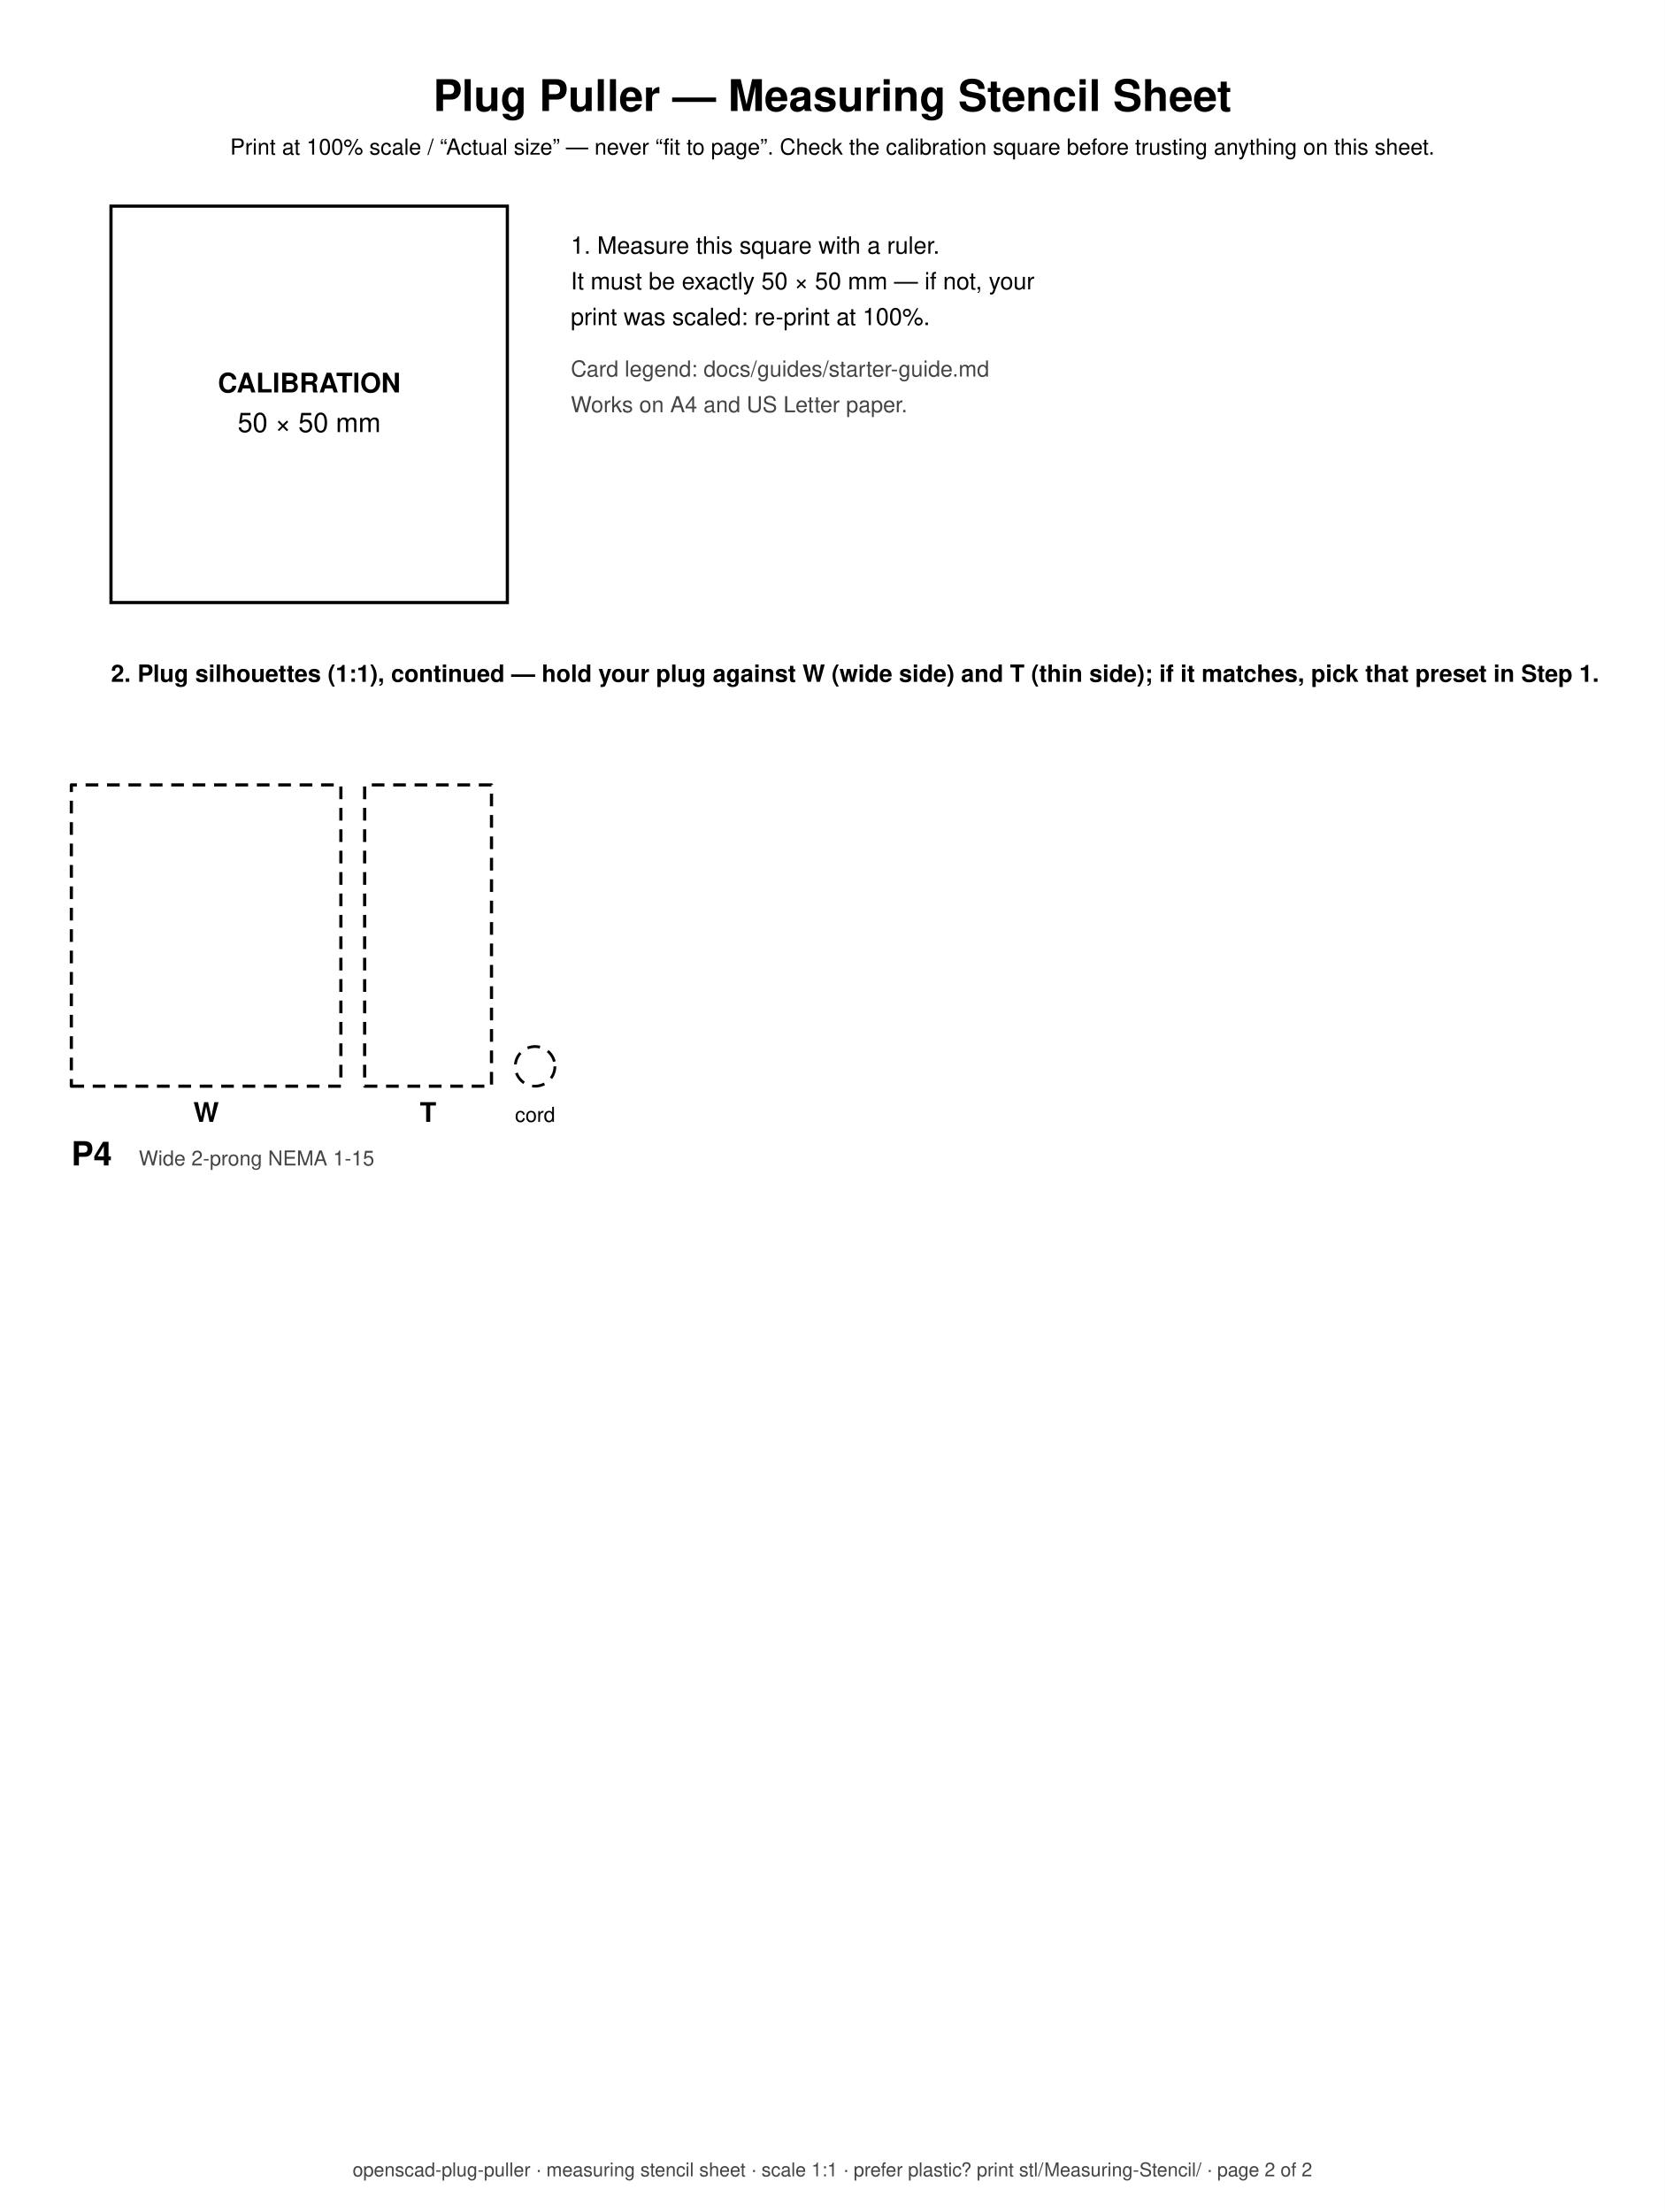
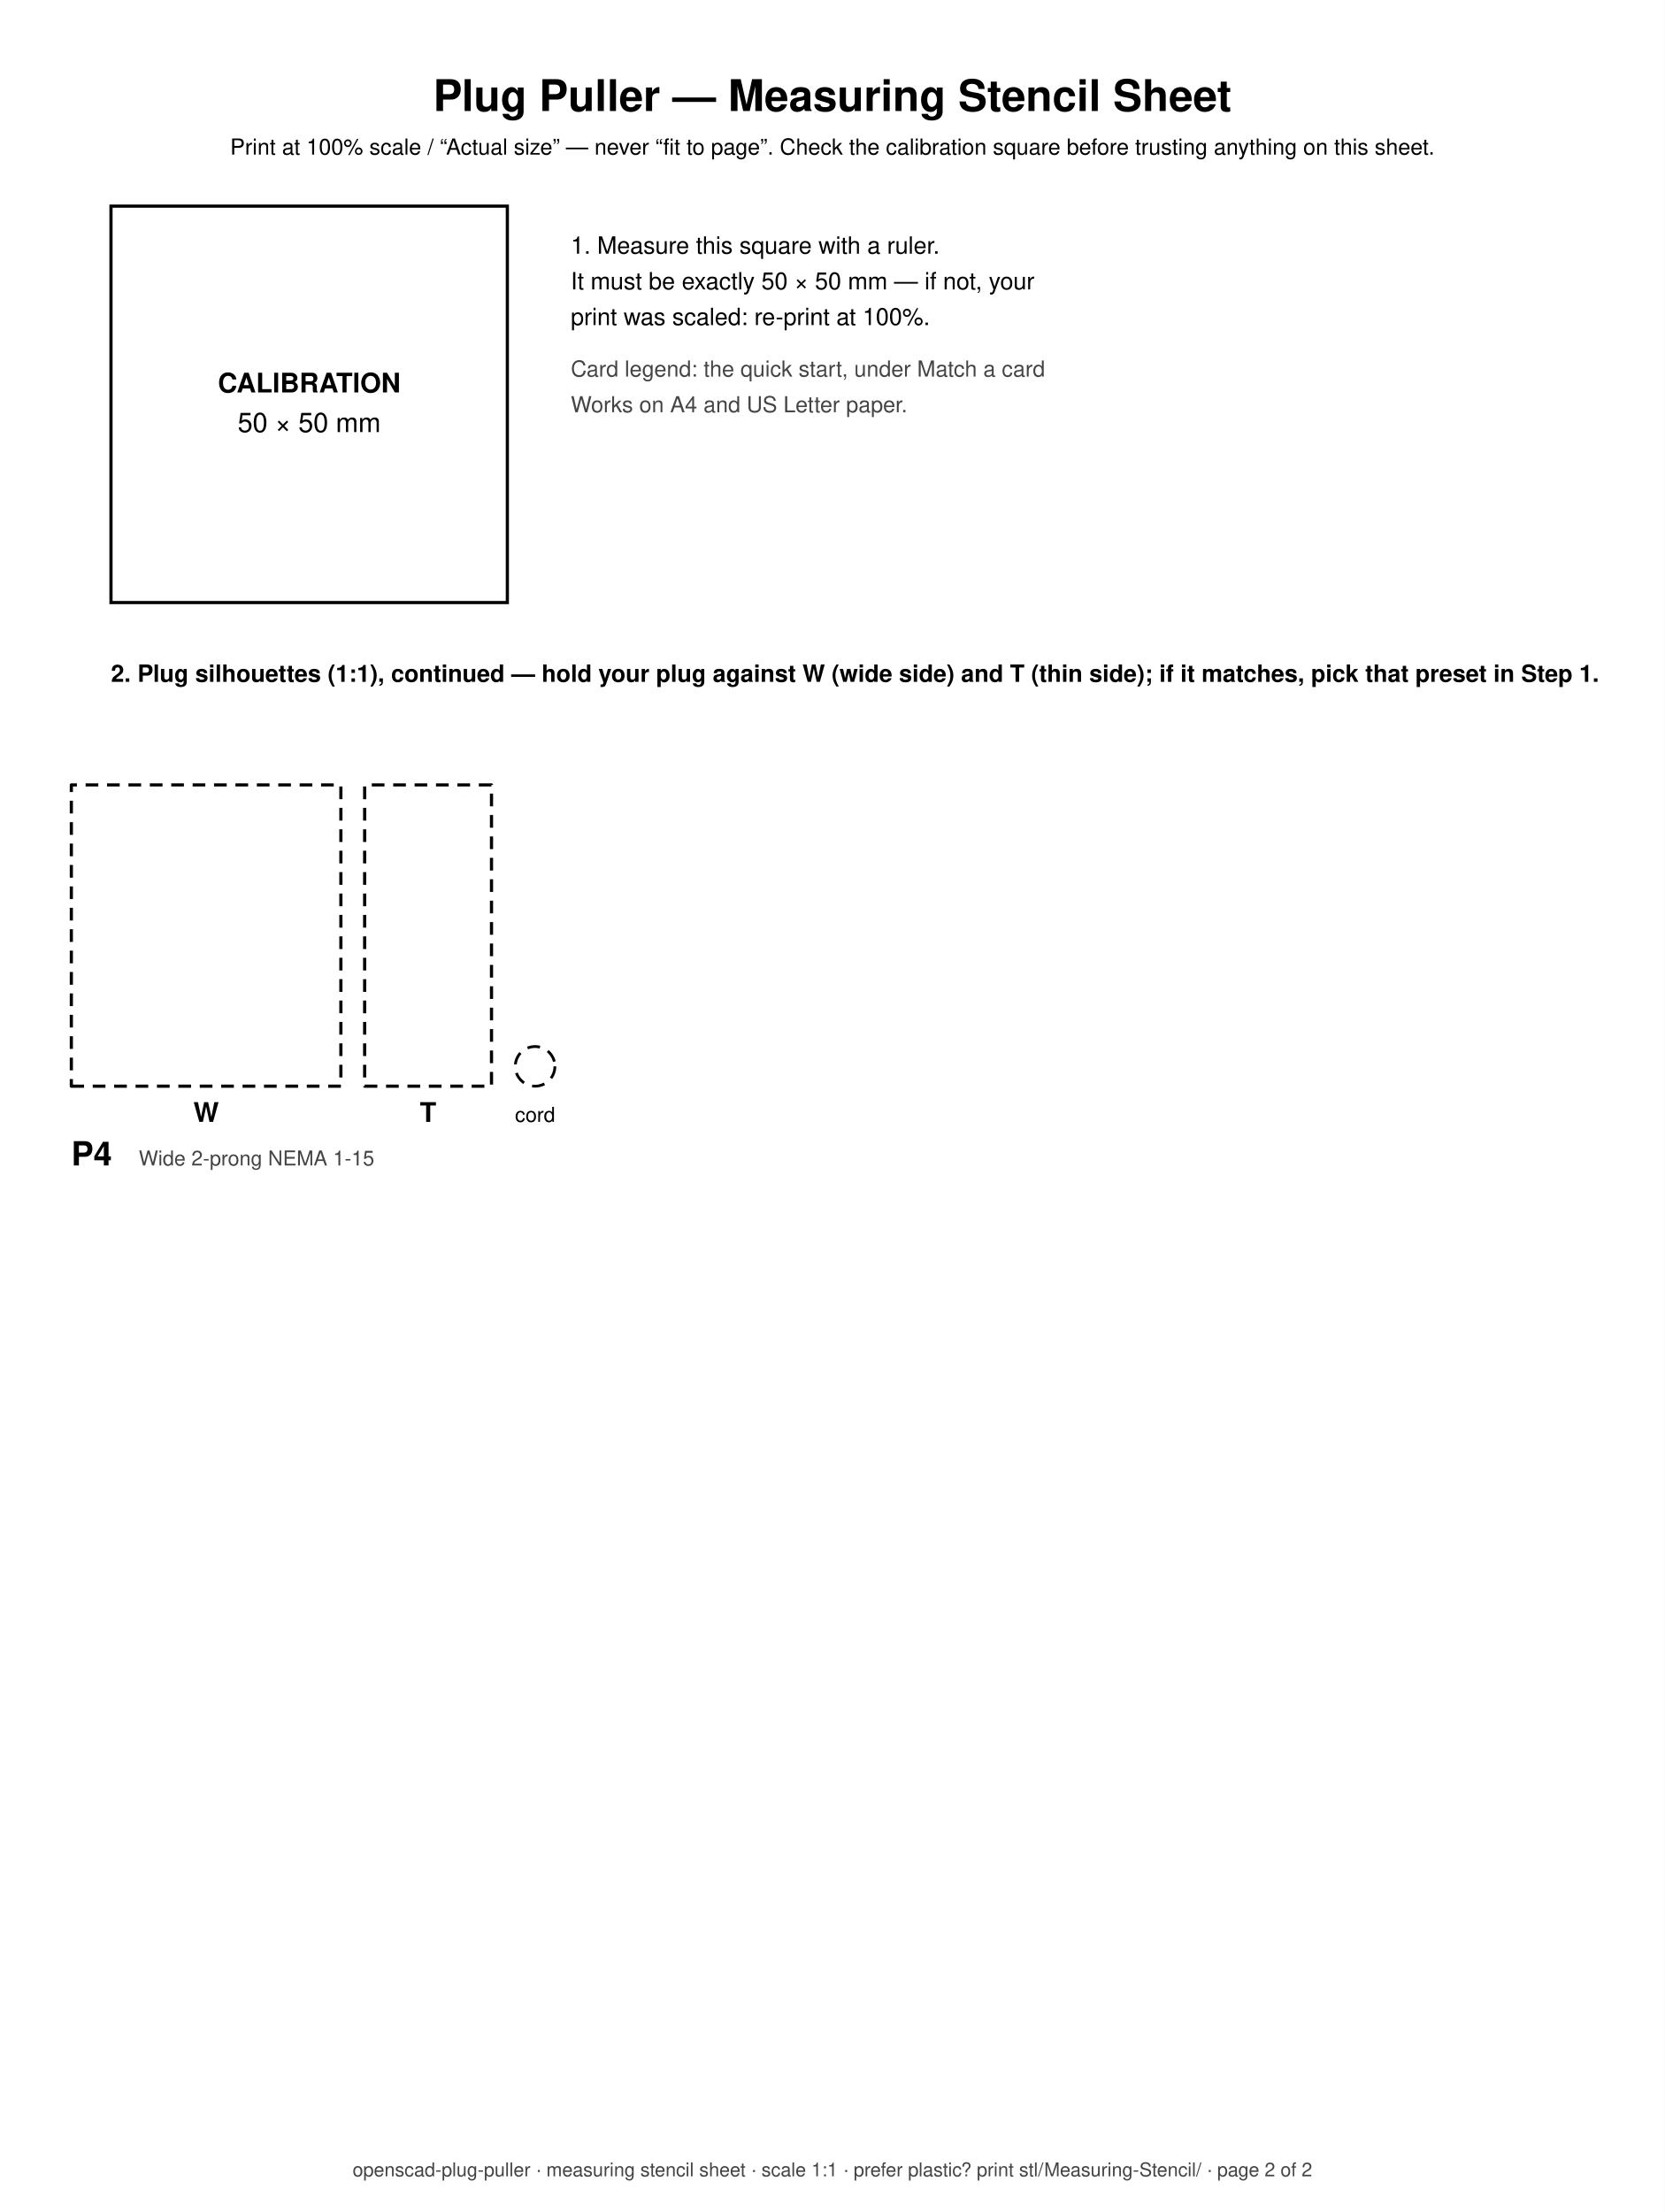
<svg xmlns="http://www.w3.org/2000/svg" width="210mm" height="279mm" viewBox="0 0 210 279">
  <rect x="0" y="0" width="210" height="279" fill="white" />
  <text x="105.000" y="14.000" font-family="Helvetica, Arial, sans-serif" font-size="5.5" font-weight="bold" text-anchor="middle" fill="black">Plug Puller — Measuring Stencil Sheet</text>
  <text x="105.000" y="19.500" font-family="Helvetica, Arial, sans-serif" font-size="2.8" font-weight="normal" text-anchor="middle" fill="black">Print at 100% scale / “Actual size” — never “fit to page”. Check the calibration square before trusting anything on this sheet.</text>
  <rect x="14" y="26" width="50" height="50" fill="none" stroke="black" stroke-width="0.4" />
  <text x="39.000" y="49.500" font-family="Helvetica, Arial, sans-serif" font-size="3.4" font-weight="bold" text-anchor="middle" fill="black">CALIBRATION</text>
  <text x="39.000" y="54.500" font-family="Helvetica, Arial, sans-serif" font-size="3.4" font-weight="normal" text-anchor="middle" fill="black">50 × 50 mm</text>
  <text x="72.000" y="32.000" font-family="Helvetica, Arial, sans-serif" font-size="3" font-weight="normal" text-anchor="start" fill="black">1. Measure this square with a ruler.</text>
  <text x="72.000" y="36.500" font-family="Helvetica, Arial, sans-serif" font-size="3" font-weight="normal" text-anchor="start" fill="black">It must be exactly 50 × 50 mm — if not, your</text>
  <text x="72.000" y="41.000" font-family="Helvetica, Arial, sans-serif" font-size="3" font-weight="normal" text-anchor="start" fill="black">print was scaled: re-print at 100%.</text>
-   <text x="72.000" y="47.500" font-family="Helvetica, Arial, sans-serif" font-size="2.8" font-weight="normal" text-anchor="start" fill="#444444">Card legend: docs/guides/starter-guide.md</text>
+   <text x="72.000" y="47.500" font-family="Helvetica, Arial, sans-serif" font-size="2.8" font-weight="normal" text-anchor="start" fill="#444444">Card legend: the quick start, under Match a card</text>
  <text x="72.000" y="52.000" font-family="Helvetica, Arial, sans-serif" font-size="2.8" font-weight="normal" text-anchor="start" fill="#444444">Works on A4 and US Letter paper.</text>
  <text x="14.000" y="86.000" font-family="Helvetica, Arial, sans-serif" font-size="3" font-weight="bold" text-anchor="start" fill="black">2. Plug silhouettes (1:1), continued — hold your plug against W (wide side) and T (thin side); if it matches, pick that preset in Step 1.</text>
  <polygon points="9.000,137.000 43.000,137.000 43.000,99.000 9.000,99.000" fill="none" stroke="black" stroke-width="0.4" stroke-linejoin="round" stroke-dasharray="1.6,1.1" />
  <polygon points="46.000,137.000 62.000,137.000 62.000,99.000 46.000,99.000" fill="none" stroke="black" stroke-width="0.4" stroke-linejoin="round" stroke-dasharray="1.6,1.1" />
  <circle cx="67.500" cy="134.500" r="2.500" fill="none" stroke="black" stroke-width="0.35" stroke-dasharray="1.6,1.1" />
  <text x="26.000" y="141.500" font-family="Helvetica, Arial, sans-serif" font-size="3.4" font-weight="bold" text-anchor="middle" fill="black">W</text>
  <text x="54.000" y="141.500" font-family="Helvetica, Arial, sans-serif" font-size="3.4" font-weight="bold" text-anchor="middle" fill="black">T</text>
  <text x="67.500" y="141.500" font-family="Helvetica, Arial, sans-serif" font-size="2.6" font-weight="normal" text-anchor="middle" fill="black">cord</text>
  <text x="9.000" y="147.000" font-family="Helvetica, Arial, sans-serif" font-size="4.2" font-weight="bold" text-anchor="start" fill="black">P4</text>
  <text x="17.500" y="147.000" font-family="Helvetica, Arial, sans-serif" font-size="2.6" font-weight="normal" text-anchor="start" fill="#444444">Wide 2-prong NEMA 1-15</text>
  <text x="105.000" y="274.500" font-family="Helvetica, Arial, sans-serif" font-size="2.4" font-weight="normal" text-anchor="middle" fill="#444444">openscad-plug-puller · measuring stencil sheet · scale 1:1 · prefer plastic? print stl/Measuring-Stencil/ · page 2 of 2</text>
</svg>
